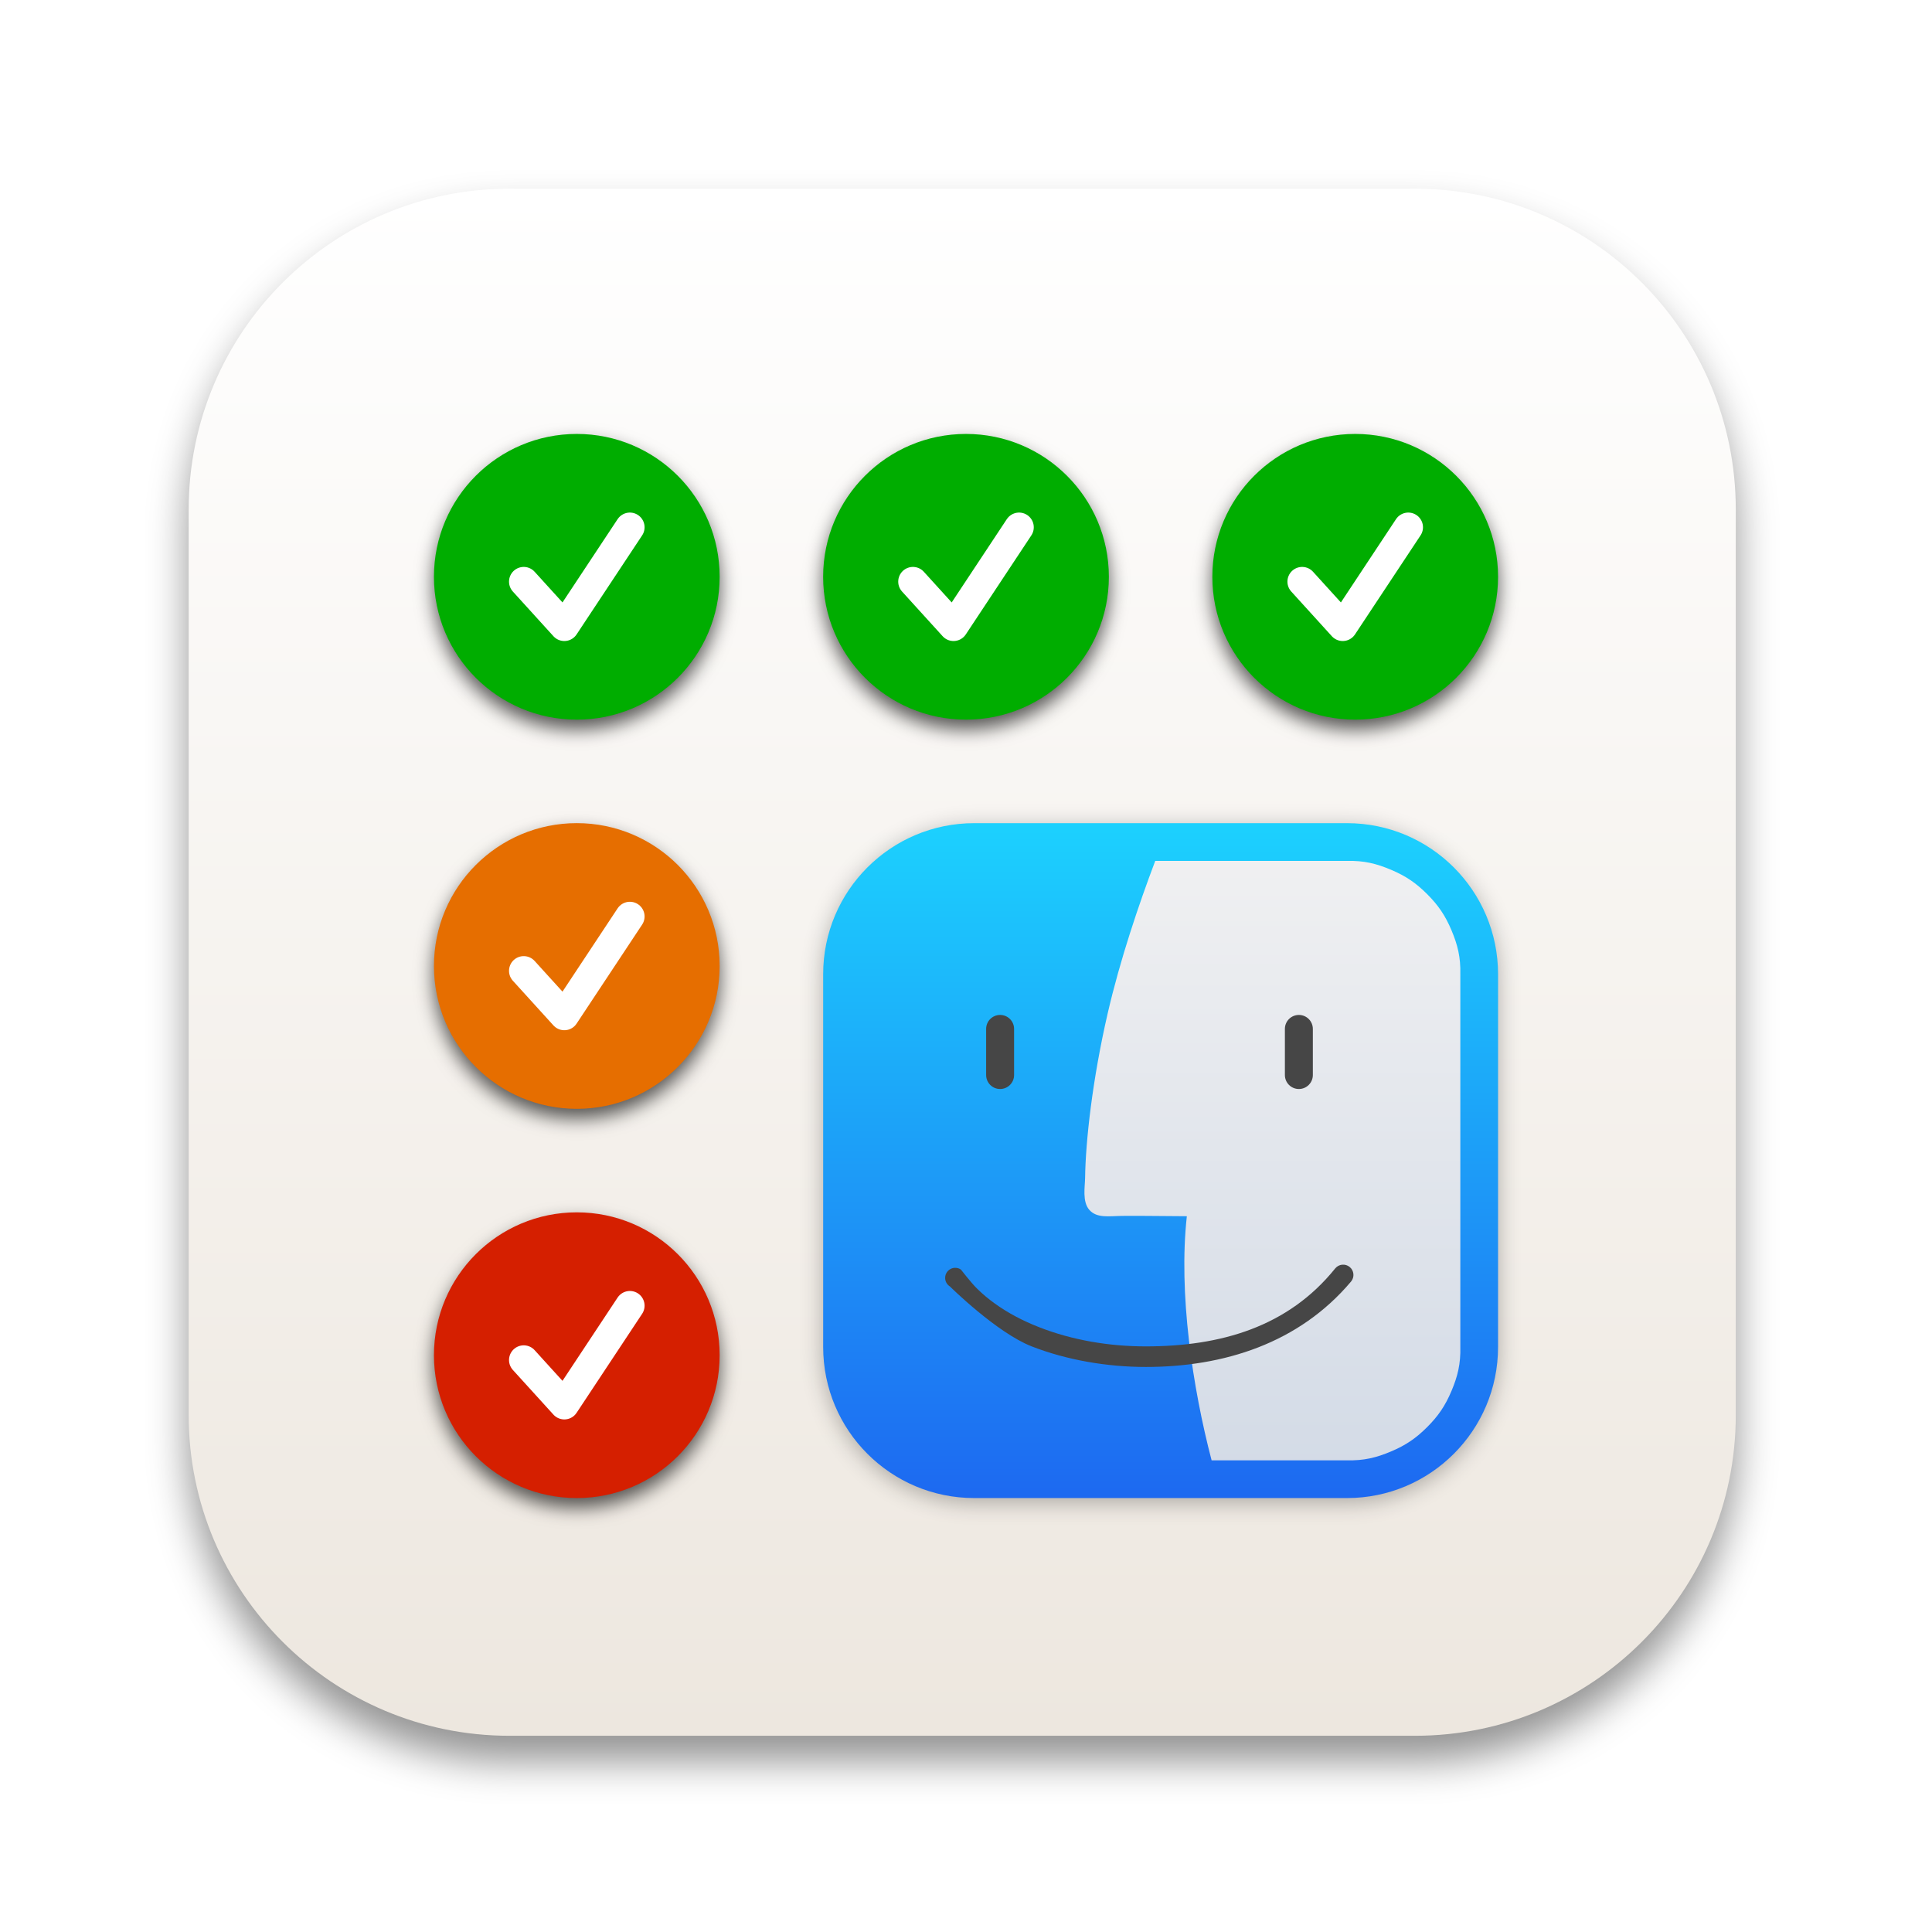
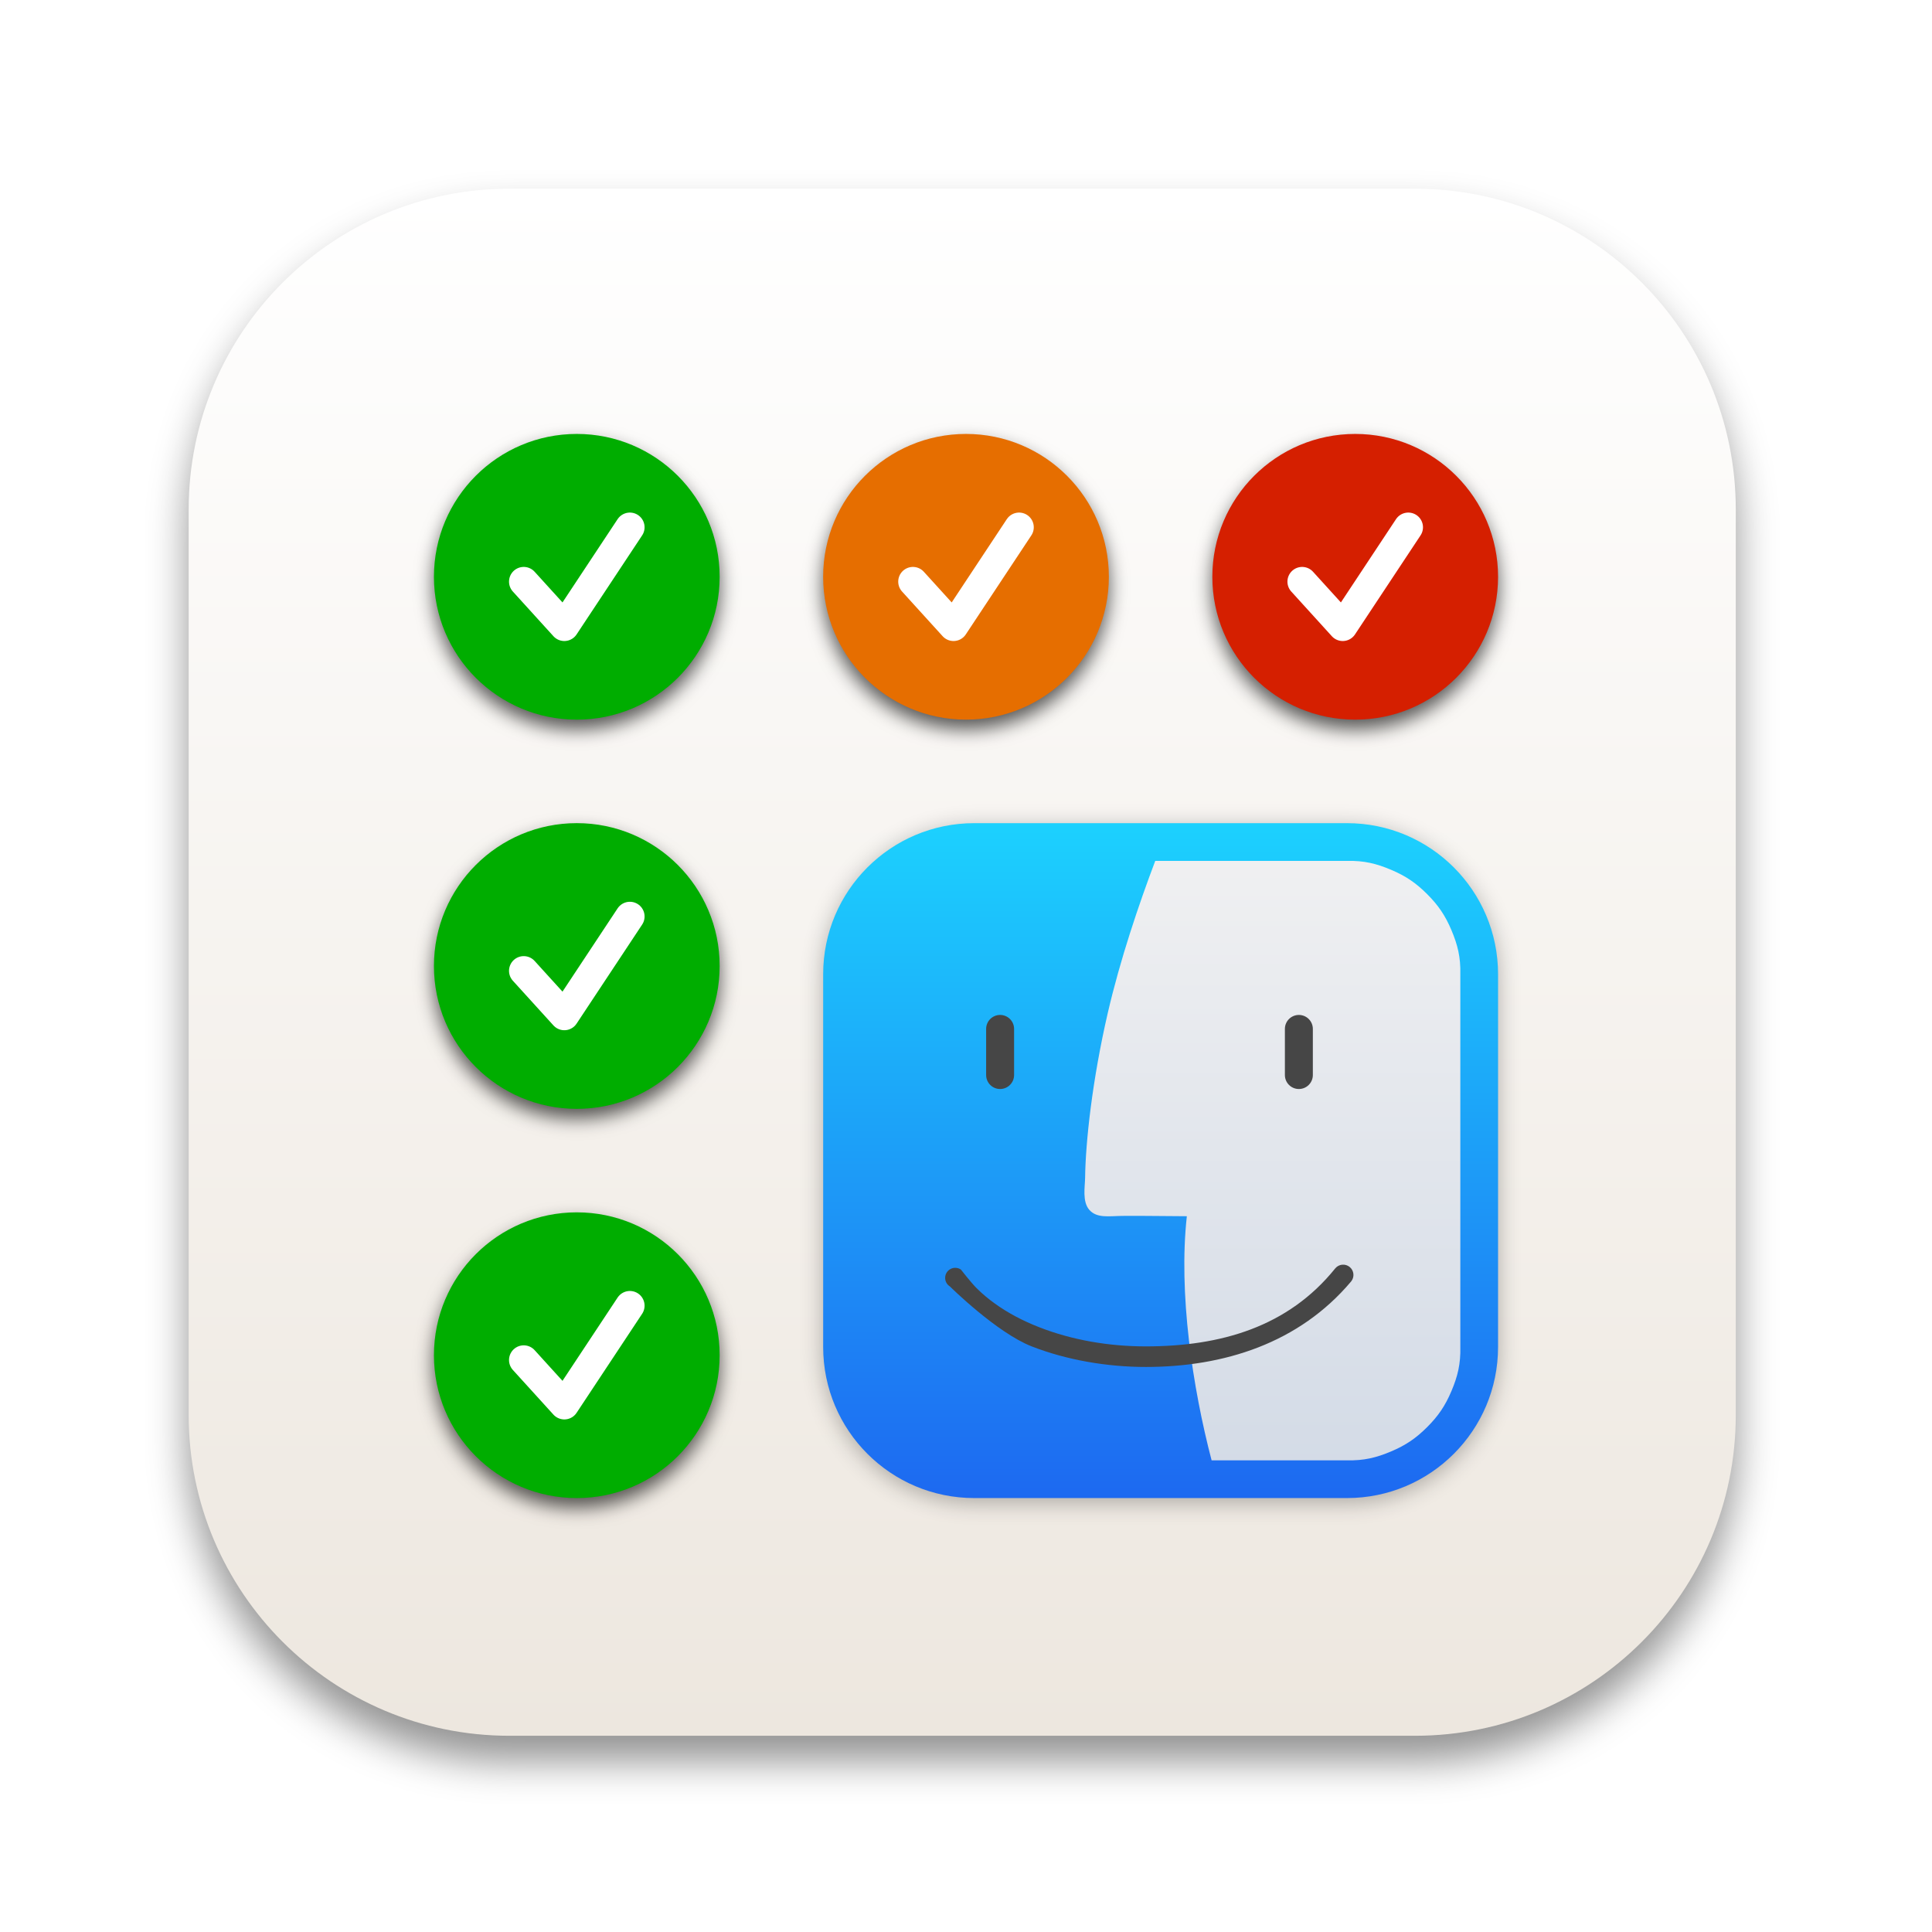
<svg xmlns="http://www.w3.org/2000/svg" xmlns:ns1="https://boxy-svg.com" width="1024px" height="1024px" viewBox="0 0 1024 1024">
  <defs>
    <ns1:export>
      <ns1:file format="png" path="AppIcon-16x16.png" width="16" height="16" />
      <ns1:file format="png" path="AppIcon-16x16@2x.png" width="32" height="32" />
      <ns1:file format="png" path="AppIcon-32x32.png" width="32" height="32" />
      <ns1:file format="png" path="AppIcon-32x32@2x.png" width="64" height="64" />
      <ns1:file format="png" path="AppIcon-128x128.png" width="128" height="128" />
      <ns1:file format="png" path="AppIcon-128x128@2x.png" width="256" height="256" />
      <ns1:file format="png" path="AppIcon-256x256.png" width="256" height="256" />
      <ns1:file format="png" path="AppIcon-256x256@2x.png" width="512" height="512" />
      <ns1:file format="png" path="AppIcon-512x512.png" width="512" height="512" />
      <ns1:file format="png" path="AppIcon-512x512@2x.png" width="1024" height="1024" />
    </ns1:export>
    <filter id="drop-shadow-filter-1" ns1:preset="drop-shadow 1 0 10 8 0.53 #00000067" color-interpolation-filters="sRGB" x="-50%" y="-50%" width="200%" height="200%">
      <feGaussianBlur in="SourceAlpha" stdDeviation="8" />
      <feOffset dx="0" dy="10" />
      <feComponentTransfer result="offsetblur">
        <feFuncA id="spread-ctrl" type="linear" slope="1.06" />
      </feComponentTransfer>
      <feFlood flood-color="#00000067" />
      <feComposite in2="offsetblur" operator="in" />
      <feMerge>
        <feMergeNode />
        <feMergeNode in="SourceGraphic" />
      </feMerge>
    </filter>
    <filter id="drop-shadow-filter-5" ns1:preset="drop-shadow 1 0 4 4 0.33 #000" color-interpolation-filters="sRGB" x="-50%" y="-50%" width="200%" height="200%">
      <feGaussianBlur in="SourceAlpha" stdDeviation="4" />
      <feOffset dx="0" dy="4" />
      <feComponentTransfer result="offsetblur">
        <feFuncA id="spread-ctrl-2" type="linear" slope="0.66" />
      </feComponentTransfer>
      <feFlood flood-color="#000" />
      <feComposite in2="offsetblur" operator="in" />
      <feMerge>
        <feMergeNode />
        <feMergeNode in="SourceGraphic" />
      </feMerge>
    </filter>
    <ns1:guide x="0" y="100" angle="90" />
    <ns1:guide x="0" y="920" angle="90" />
    <ns1:guide x="100" y="0" angle="0" />
    <ns1:guide x="920" y="0" angle="0" />
    <linearGradient gradientUnits="userSpaceOnUse" x1="510.5" y1="203" x2="510.5" y2="818" id="gradient-0">
      <stop offset="0" style="stop-color: rgb(255, 255, 255);" />
      <stop offset="1" style="stop-color: rgb(237, 231, 223);" />
    </linearGradient>
    <linearGradient gradientUnits="userSpaceOnUse" x1="1332.5" y1="203" x2="1332.5" y2="818" id="gradient-1">
      <stop offset="0" style="stop-color: rgb(28, 209, 254);" />
      <stop offset="1" style="stop-color: rgb(29, 105, 241);" />
    </linearGradient>
    <linearGradient gradientUnits="userSpaceOnUse" x1="1451.537" y1="203" x2="1451.537" y2="818" id="gradient-2">
      <stop offset="0" style="stop-color: rgb(241, 241, 242);" />
      <stop offset="1" style="stop-color: rgb(210, 218, 230);" />
    </linearGradient>
    <filter id="drop-shadow-filter-0" ns1:preset="drop-shadow 1 0 4 10 0.33 #00000070" color-interpolation-filters="sRGB" x="-50%" y="-50%" width="200%" height="200%">
      <feGaussianBlur in="SourceAlpha" stdDeviation="10" />
      <feOffset dx="0" dy="4" />
      <feComponentTransfer result="offsetblur">
-         <feFuncA id="spread-ctrl-2" type="linear" slope="0.66" />
+         <feFuncA id="spread-ctrl-3" type="linear" slope="0.66" />
      </feComponentTransfer>
      <feFlood flood-color="#00000070" />
      <feComposite in2="offsetblur" operator="in" />
      <feMerge>
        <feMergeNode />
        <feMergeNode in="SourceGraphic" />
      </feMerge>
    </filter>
  </defs>
  <g transform="matrix(1.333333, 0, 0, 1.333333, -170.6665, -170.6665)">
    <rect style="stroke-width: 16px; filter: url(&quot;#drop-shadow-filter-1&quot;); fill: url(&quot;#gradient-0&quot;);" x="203" y="203" width="615" height="615" rx="127.5" ry="127.5" />
    <g transform="matrix(0.946429, 0, 0, 0.946429, 300.4999, 300.4999)">
      <ellipse style="stroke-width: 8; fill: rgb(0, 173, 0); filter: url(&quot;#drop-shadow-filter-5&quot;);" cx="60" cy="60" rx="60" ry="60" />
      <path style="fill: none; stroke-linecap: round; stroke-linejoin: round; stroke: rgb(255, 255, 255); stroke-width: 12.353px" d="M 82.292 39.2 L 54.759 80.8 L 37.709 62.03" />
    </g>
    <g transform="matrix(0.946429, 0, 0, 0.946429, 313.2499, 300.4999)">
-       <ellipse style="stroke-width: 8; fill: rgb(0, 173, 0); filter: url(&quot;#drop-shadow-filter-5&quot;);" cx="210" cy="60" rx="60" ry="60" />
+       <ellipse style="stroke-width: 8; filter: url(&quot;#drop-shadow-filter-5&quot;); fill: rgb(230, 110, 0);" cx="210" cy="60" rx="60" ry="60" />
      <path style="fill: none; stroke-linecap: round; stroke-linejoin: round; stroke: rgb(255, 255, 255); stroke-width: 12.353px" d="M 232.292 39.2 L 204.759 80.8 L 187.709 62.03" />
    </g>
    <g transform="matrix(0.946429, 0, 0, 0.946429, 325.9999, 300.4999)">
-       <ellipse style="stroke-width: 8; fill: rgb(0, 173, 0); filter: url(&quot;#drop-shadow-filter-5&quot;);" cx="360" cy="60" rx="60" ry="60" />
+       <ellipse style="stroke-width: 8; filter: url(&quot;#drop-shadow-filter-5&quot;); fill: rgb(213, 31, 0);" cx="360" cy="60" rx="60" ry="60" />
      <path style="fill: none; stroke-linecap: round; stroke-linejoin: round; stroke: rgb(255, 255, 255); stroke-width: 12.353px" d="M 382.292 39.2 L 354.759 80.8 L 337.709 62.03" />
    </g>
    <g transform="matrix(0.946429, 0, 0, 0.946429, 300.4999, 313.2499)">
-       <ellipse style="stroke-width: 8; fill: rgb(230, 110, 0); filter: url(&quot;#drop-shadow-filter-5&quot;);" cx="60" cy="210" rx="60" ry="60" />
+       <ellipse style="stroke-width: 8; filter: url(&quot;#drop-shadow-filter-5&quot;); fill: rgb(0, 173, 0);" cx="60" cy="210" rx="60" ry="60" />
      <path style="fill: none; stroke-linecap: round; stroke-linejoin: round; stroke: rgb(255, 255, 255); stroke-width: 12.353px" d="M 82.292 189.2 L 54.759 230.8 L 37.709 212.03" />
    </g>
    <g transform="matrix(0.946429, 0, 0, 0.946429, 300.4999, 325.9999)">
-       <ellipse style="stroke-width: 8; fill: rgb(213, 31, 0); filter: url(&quot;#drop-shadow-filter-5&quot;);" cx="60" cy="360" rx="60" ry="60" />
+       <ellipse style="stroke-width: 8; filter: url(&quot;#drop-shadow-filter-5&quot;); fill: rgb(0, 173, 0);" cx="60" cy="360" rx="60" ry="60" />
      <path style="fill: none; stroke-linecap: round; stroke-linejoin: round; stroke: rgb(255, 255, 255); stroke-width: 12.353px" d="M 82.292 339.2 L 54.759 380.8 L 37.709 362.03" />
    </g>
    <g transform="matrix(0.43622, 0, 0, 0.43622, 8.099288, 366.6721)" style="filter: url(&quot;#drop-shadow-filter-0&quot;);">
      <path d="M 1162.648 203 H 1502.352 A 137.648 137.648 0 0 1 1640 340.648 V 680.352 A 137.648 137.648 0 0 1 1502.352 818 H 1162.648 A 137.648 137.648 0 0 1 1025 680.352 V 340.648 A 137.648 137.648 0 0 1 1162.648 203 Z" style="fill: url(&quot;#gradient-1&quot;);" />
      <path d="M 1356.404 561.171 C 1340.509 561.171 1318.214 560.69 1297.568 560.881 C 1285.55 560.992 1274.564 563.223 1267.61 555.465 C 1260.898 547.979 1263.594 534.002 1263.685 526.347 C 1264.08 493.252 1270.322 436.792 1284.236 376.455 C 1295.567 327.323 1312.767 276.568 1327.611 237.386 L 1502.35 237.386 C 1517.777 237.01 1529.064 239.79 1542.534 245.487 C 1555.906 251.143 1565.191 257.454 1575.368 267.631 C 1585.545 277.808 1591.857 287.093 1597.513 300.465 C 1603.21 313.934 1605.99 325.22 1605.614 340.648 L 1605.614 680.352 C 1605.99 695.78 1603.21 707.066 1597.513 720.535 C 1591.857 733.907 1585.545 743.192 1575.368 753.369 C 1565.191 763.546 1555.906 769.857 1542.534 775.513 C 1529.064 781.21 1517.777 783.99 1502.35 783.614 L 1378.965 783.614 C 1361.635 717.432 1348.649 631.235 1356.404 561.171 Z" style="fill: url(&quot;#gradient-2&quot;);" />
      <g>
        <path d="M 1186.238 377.75 H 1186.238 A 12.738 12.738 0 0 1 1198.976 390.488 V 432.512 A 12.738 12.738 0 0 1 1186.238 445.25 H 1186.238 A 12.738 12.738 0 0 1 1173.5 432.512 V 390.488 A 12.738 12.738 0 0 1 1186.238 377.75 Z" style="fill: rgb(70, 70, 70);" />
        <path d="M 1458.488 377.75 H 1458.488 A 12.738 12.738 0 0 1 1471.226 390.488 V 432.512 A 12.738 12.738 0 0 1 1458.488 445.25 H 1458.488 A 12.738 12.738 0 0 1 1445.75 432.512 V 390.488 A 12.738 12.738 0 0 1 1458.488 377.75 Z" style="fill: rgb(70, 70, 70);" />
        <path d="M 1504.816 607.444 C 1508.811 610.737 1509.38 616.646 1506.087 620.641 C 1458.614 676.998 1390.033 698.54 1319 698.54 C 1283.806 698.54 1246.768 692.213 1214.951 679.763 C 1183.035 667.274 1140.489 625.17 1140.489 625.17 C 1139.55 624.674 1140.489 625.17 1140.489 625.17 C 1137.663 623.415 1136.008 620.268 1136.163 616.945 C 1136.317 613.622 1138.256 610.643 1141.232 609.156 C 1144.208 607.67 1147.755 607.909 1150.505 609.782 C 1150.505 609.782 1150.776 610.075 1150.505 609.782 C 1150.505 609.782 1159.868 621.833 1164.944 626.864 C 1170.026 631.902 1175.34 636.358 1181.375 640.705 C 1193.475 649.421 1206.804 656.44 1221.784 662.302 C 1251.833 674.061 1285.384 679.79 1319 679.79 C 1387.321 679.79 1448.668 662.062 1491.619 608.715 C 1494.912 604.72 1500.821 604.151 1504.816 607.444 Z" style="fill: rgb(70, 70, 70);" />
      </g>
      <path d="M 1162.65 203 L 1502.35 203 C 1578.37 203 1640 264.627 1640 340.648 L 1640 680.352 C 1640 756.373 1578.37 818 1502.35 818 L 1162.65 818 C 1086.63 818 1025 756.373 1025 680.352 L 1025 340.648 C 1025 264.627 1086.63 203 1162.65 203 Z" style="fill: none; stroke-width: 68.773px;" />
    </g>
  </g>
</svg>
